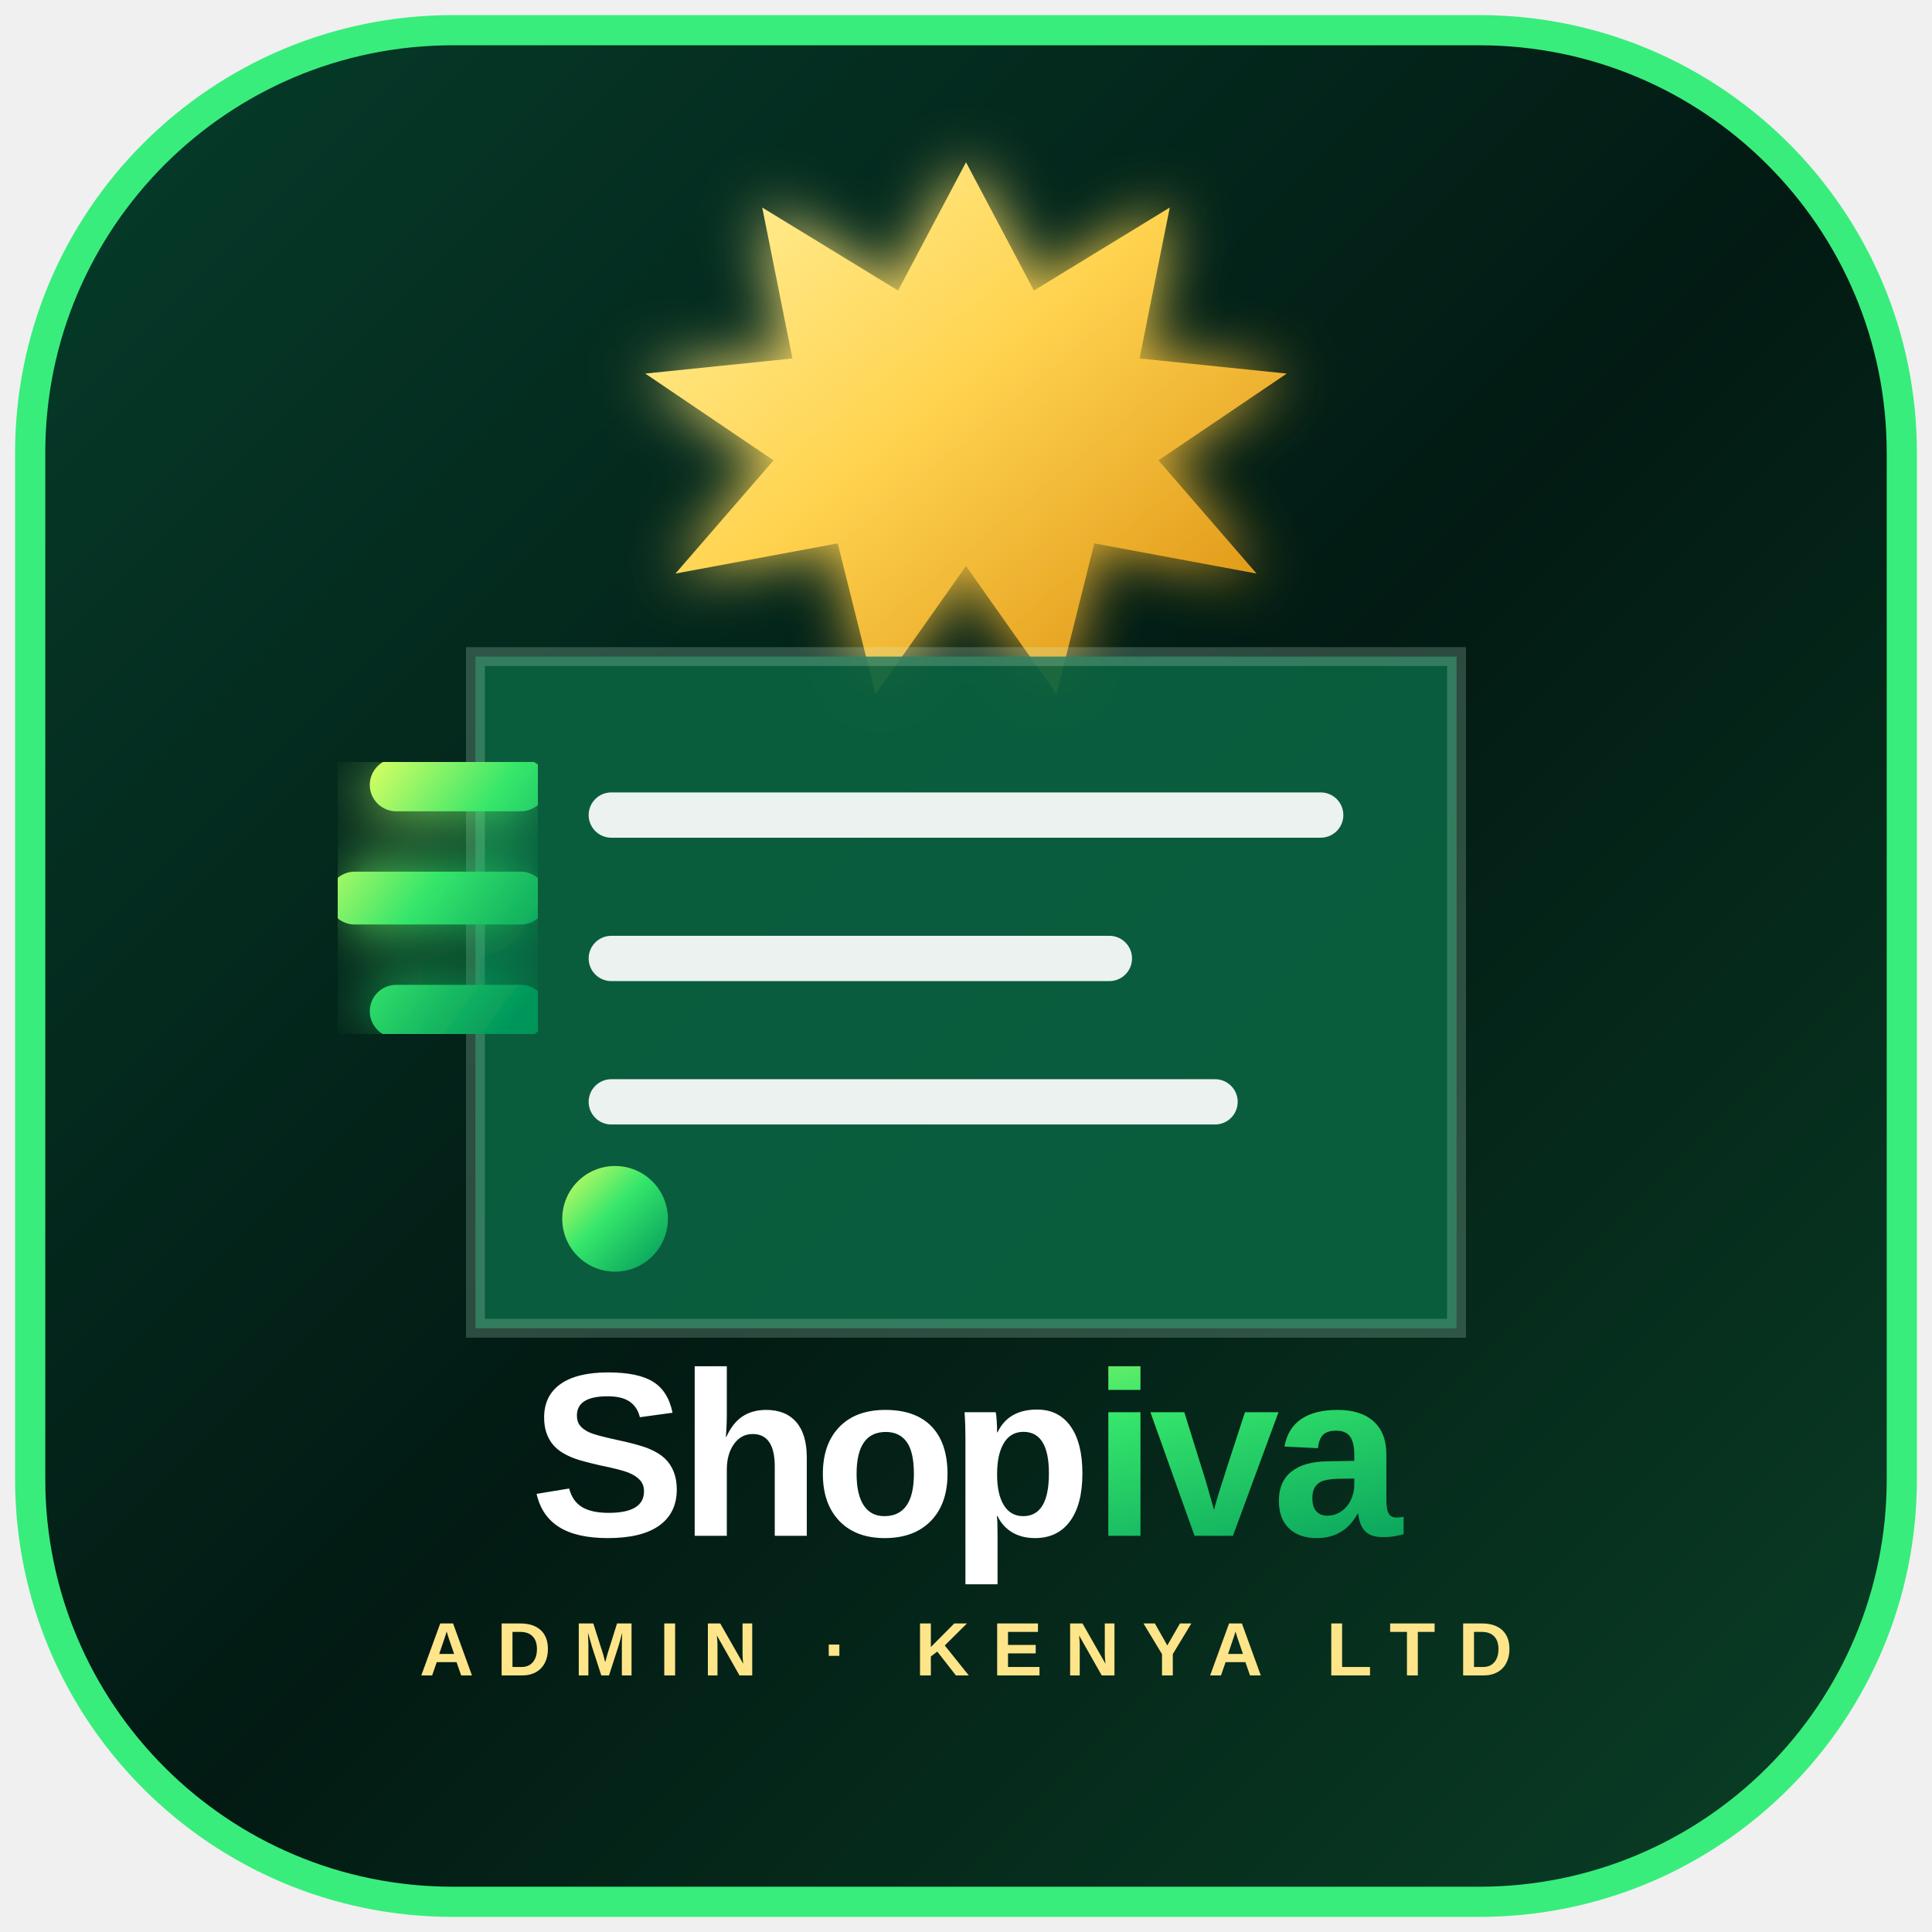
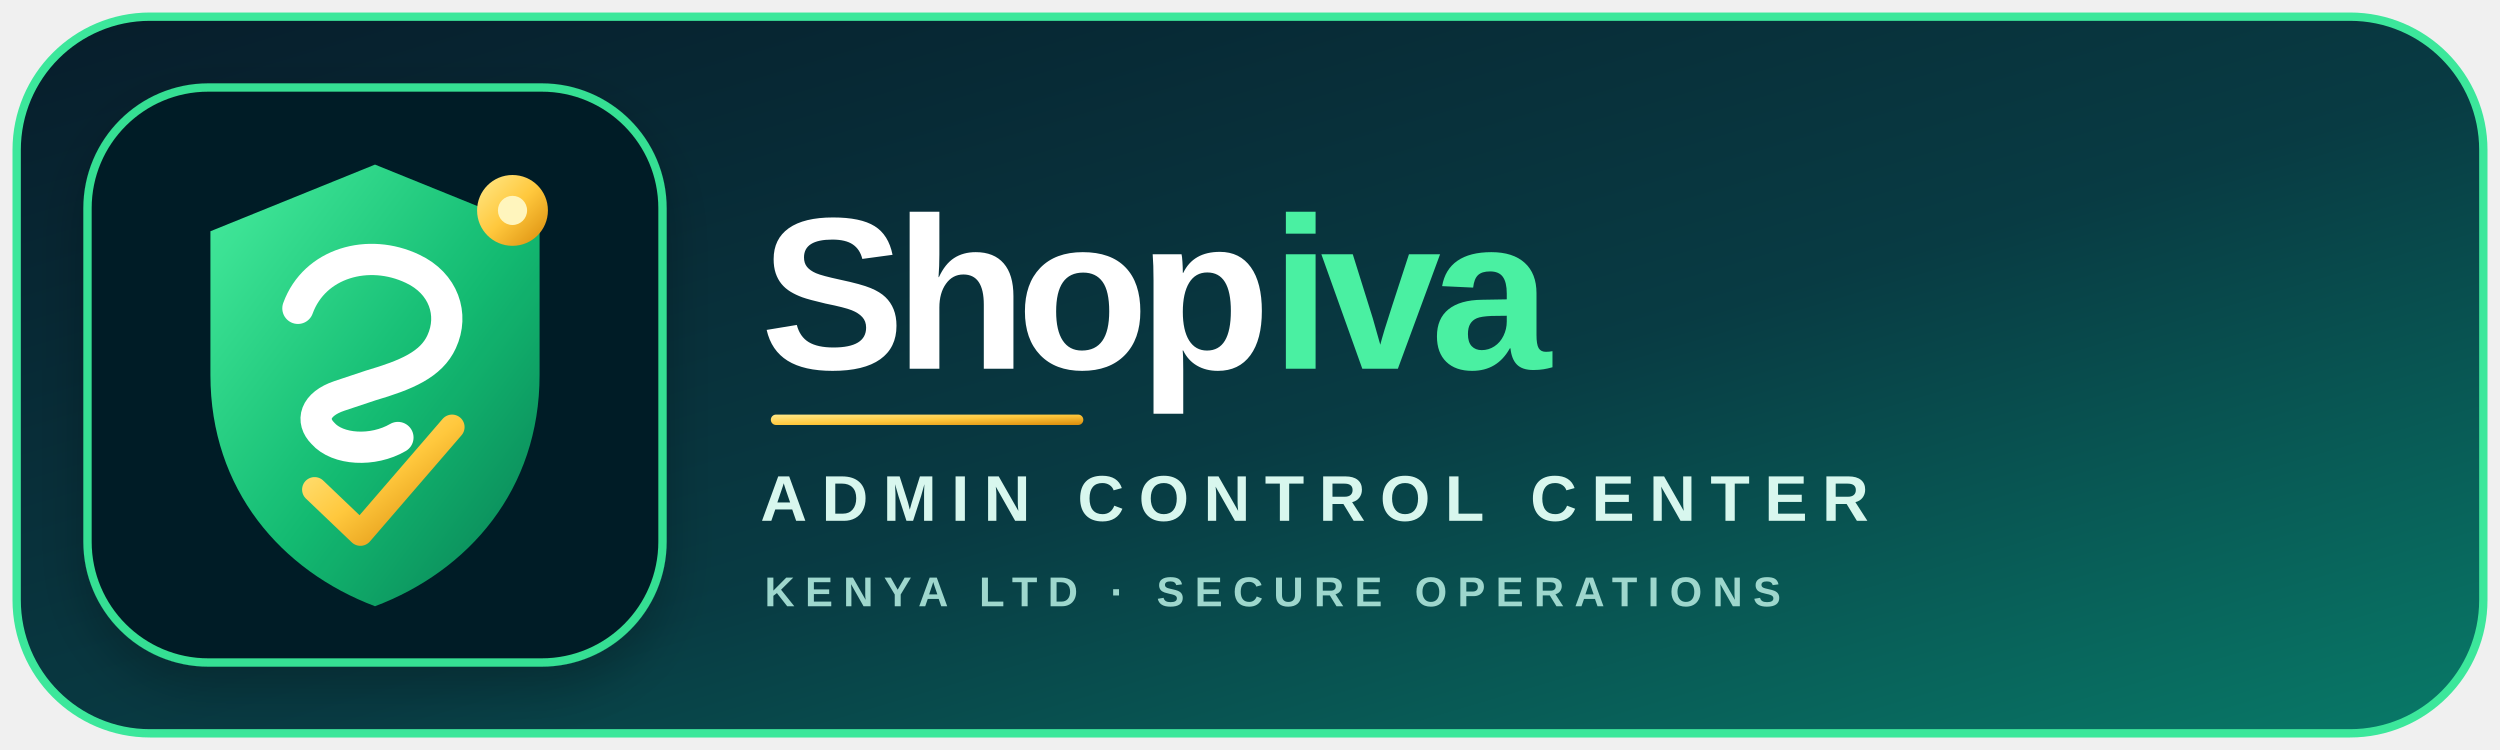
- <svg xmlns="http://www.w3.org/2000/svg" viewBox="0 0 512 512" role="img" aria-labelledby="title desc">
+ <svg xmlns="http://www.w3.org/2000/svg" viewBox="0 0 1200 360" role="img" aria-labelledby="title desc">
  <defs>
    <linearGradient id="bg" x1="0" y1="0" x2="1" y2="1">
-       <stop stop-color="#063d2b" />
-       <stop offset=".52" stop-color="#021a13" />
-       <stop offset="1" stop-color="#0a4027" />
+       <stop stop-color="#071d2b" />
+       <stop offset=".55" stop-color="#083b43" />
+       <stop offset="1" stop-color="#087a68" />
    </linearGradient>
-     <linearGradient id="green" x1="0" y1="0" x2="1" y2="1">
-       <stop stop-color="#d8ff63" />
-       <stop offset=".45" stop-color="#35e66b" />
-       <stop offset="1" stop-color="#00965a" />
+     <linearGradient id="mark" x1="0" y1="0" x2="1" y2="1">
+       <stop stop-color="#48f0a0" />
+       <stop offset=".55" stop-color="#13bd72" />
+       <stop offset="1" stop-color="#087f55" />
    </linearGradient>
    <linearGradient id="gold" x1="0" y1="0" x2="1" y2="1">
-       <stop stop-color="#fff3a1" />
-       <stop offset=".45" stop-color="#ffd34f" />
-       <stop offset="1" stop-color="#d88908" />
+       <stop stop-color="#ffe98a" />
+       <stop offset=".5" stop-color="#ffc83d" />
+       <stop offset="1" stop-color="#d98b0b" />
    </linearGradient>
-     <filter id="glow">
-       <feGaussianBlur stdDeviation="8" result="b" />
-       <feMerge>
-         <feMergeNode in="b" />
-         <feMergeNode in="SourceGraphic" />
-       </feMerge>
+     <filter id="shadow" x="-30%" y="-30%" width="160%" height="160%">
+       <feDropShadow dx="0" dy="10" stdDeviation="12" flood-color="#000" flood-opacity=".24" />
    </filter>
  </defs>
-   <rect x="8" y="8" width="496" height="496" rx="112" fill="url(#bg)" stroke="#39ed7c" stroke-width="8" />
-   <path d="M256 43l18 34 36-22-8 40 39 4-34 23 26 30-43-8-10 40-24-34-24 34-10-40-43 8 26-30-34-23 39-4-8-40 36 22z" fill="url(#gold)" filter="url(#glow)" />
-   <path d="M126 174h260v178H126z" rx="28" fill="#0a6240" opacity=".92" stroke="#d9ffe7" stroke-opacity=".22" stroke-width="5" />
-   <path d="M162 216h188M162 254h132M162 292h160" stroke="#fff" stroke-width="12" stroke-linecap="round" opacity=".92" />
-   <circle cx="163" cy="323" r="14" fill="url(#green)" />
-   <path d="M191 323h142" stroke="url(#green)" stroke-width="14" stroke-linecap="round" />
-   <path d="M105 208h33M94 238h44M105 268h33" stroke="url(#green)" stroke-width="14" stroke-linecap="round" filter="url(#glow)" />
-   <text x="256" y="407" text-anchor="middle" font-family="Arial,Helvetica,sans-serif" font-size="62" font-weight="900" letter-spacing="-2" fill="#fff">Shop<tspan fill="url(#green)">iva</tspan>
+   <rect x="8" y="8" width="1184" height="344" rx="64" fill="url(#bg)" stroke="#3ce79b" stroke-width="4" />
+   <rect x="42" y="42" width="276" height="276" rx="58" fill="#061a25" stroke="#35df93" stroke-width="4" filter="url(#shadow)" />
+   <path d="M180 79 L259 111 L259 180 C259 235 225 274 180 291 C135 274 101 235 101 180 L101 111 Z" fill="url(#mark)" opacity=".98" />
+   <path d="M143 148 C151 126 177 119 198 129 C213 136 218 151 212 164 C207 175 195 180 178 185 L163 190 C151 194 149 202 155 208 C162 216 179 217 191 210" fill="none" stroke="#ffffff" stroke-width="15" stroke-linecap="round" stroke-linejoin="round" />
+   <path d="M151 235 L173 256 L217 205" fill="none" stroke="url(#gold)" stroke-width="12" stroke-linecap="round" stroke-linejoin="round" />
+   <circle cx="246" cy="101" r="17" fill="url(#gold)" />
+   <circle cx="246" cy="101" r="7" fill="#fff5bd" />
+   <text x="365" y="177" font-family="Arial,Helvetica,sans-serif" font-size="104" font-weight="900" letter-spacing="-5" fill="#ffffff">Shop<tspan fill="#4af0a2">iva</tspan>
  </text>
-   <text x="256" y="444" text-anchor="middle" font-family="Arial,Helvetica,sans-serif" font-size="20" font-weight="700" letter-spacing="6" fill="#ffe58a">ADMIN · KENYA LTD</text>
+   <rect x="370" y="199" width="150" height="5" rx="2.5" fill="url(#gold)" />
+   <text x="365" y="250" font-family="Arial,Helvetica,sans-serif" font-size="31" font-weight="800" letter-spacing="7" fill="#d8f7ee">ADMIN CONTROL CENTER</text>
+   <text x="367" y="291" font-family="Arial,Helvetica,sans-serif" font-size="20" font-weight="700" letter-spacing="5" fill="#9ed7cd">KENYA LTD  ·  SECURE OPERATIONS</text>
</svg>
